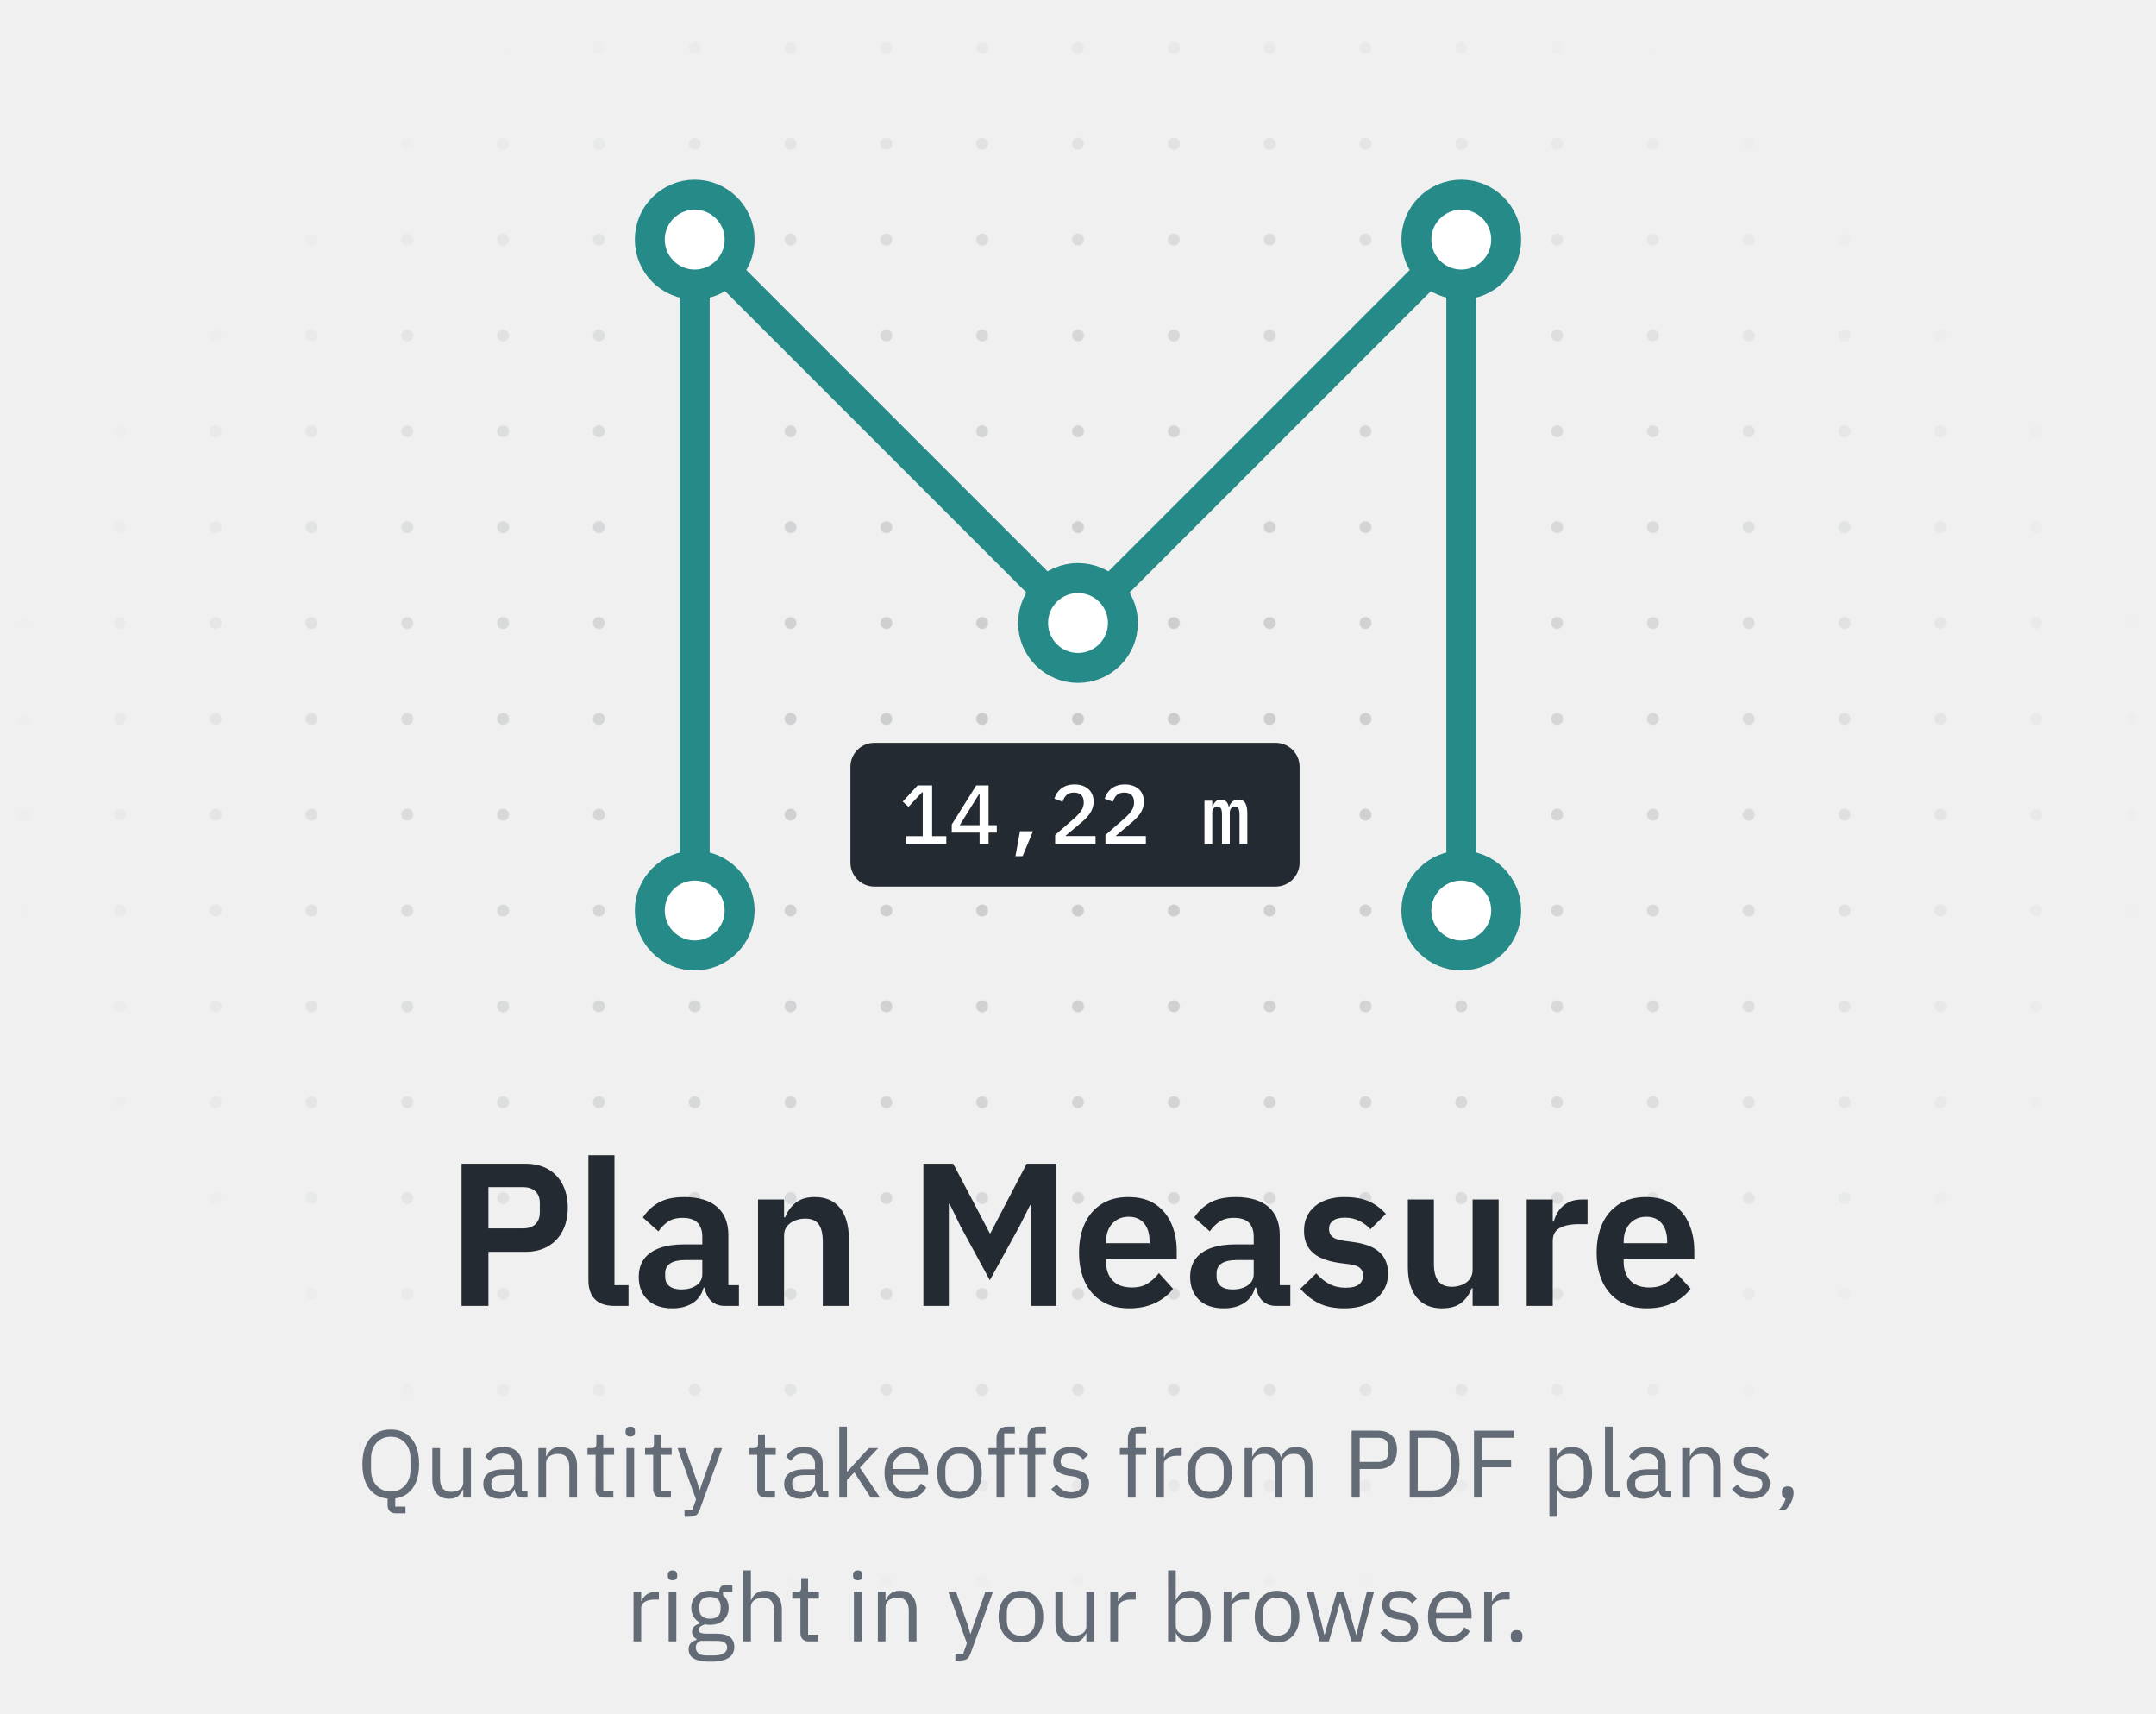
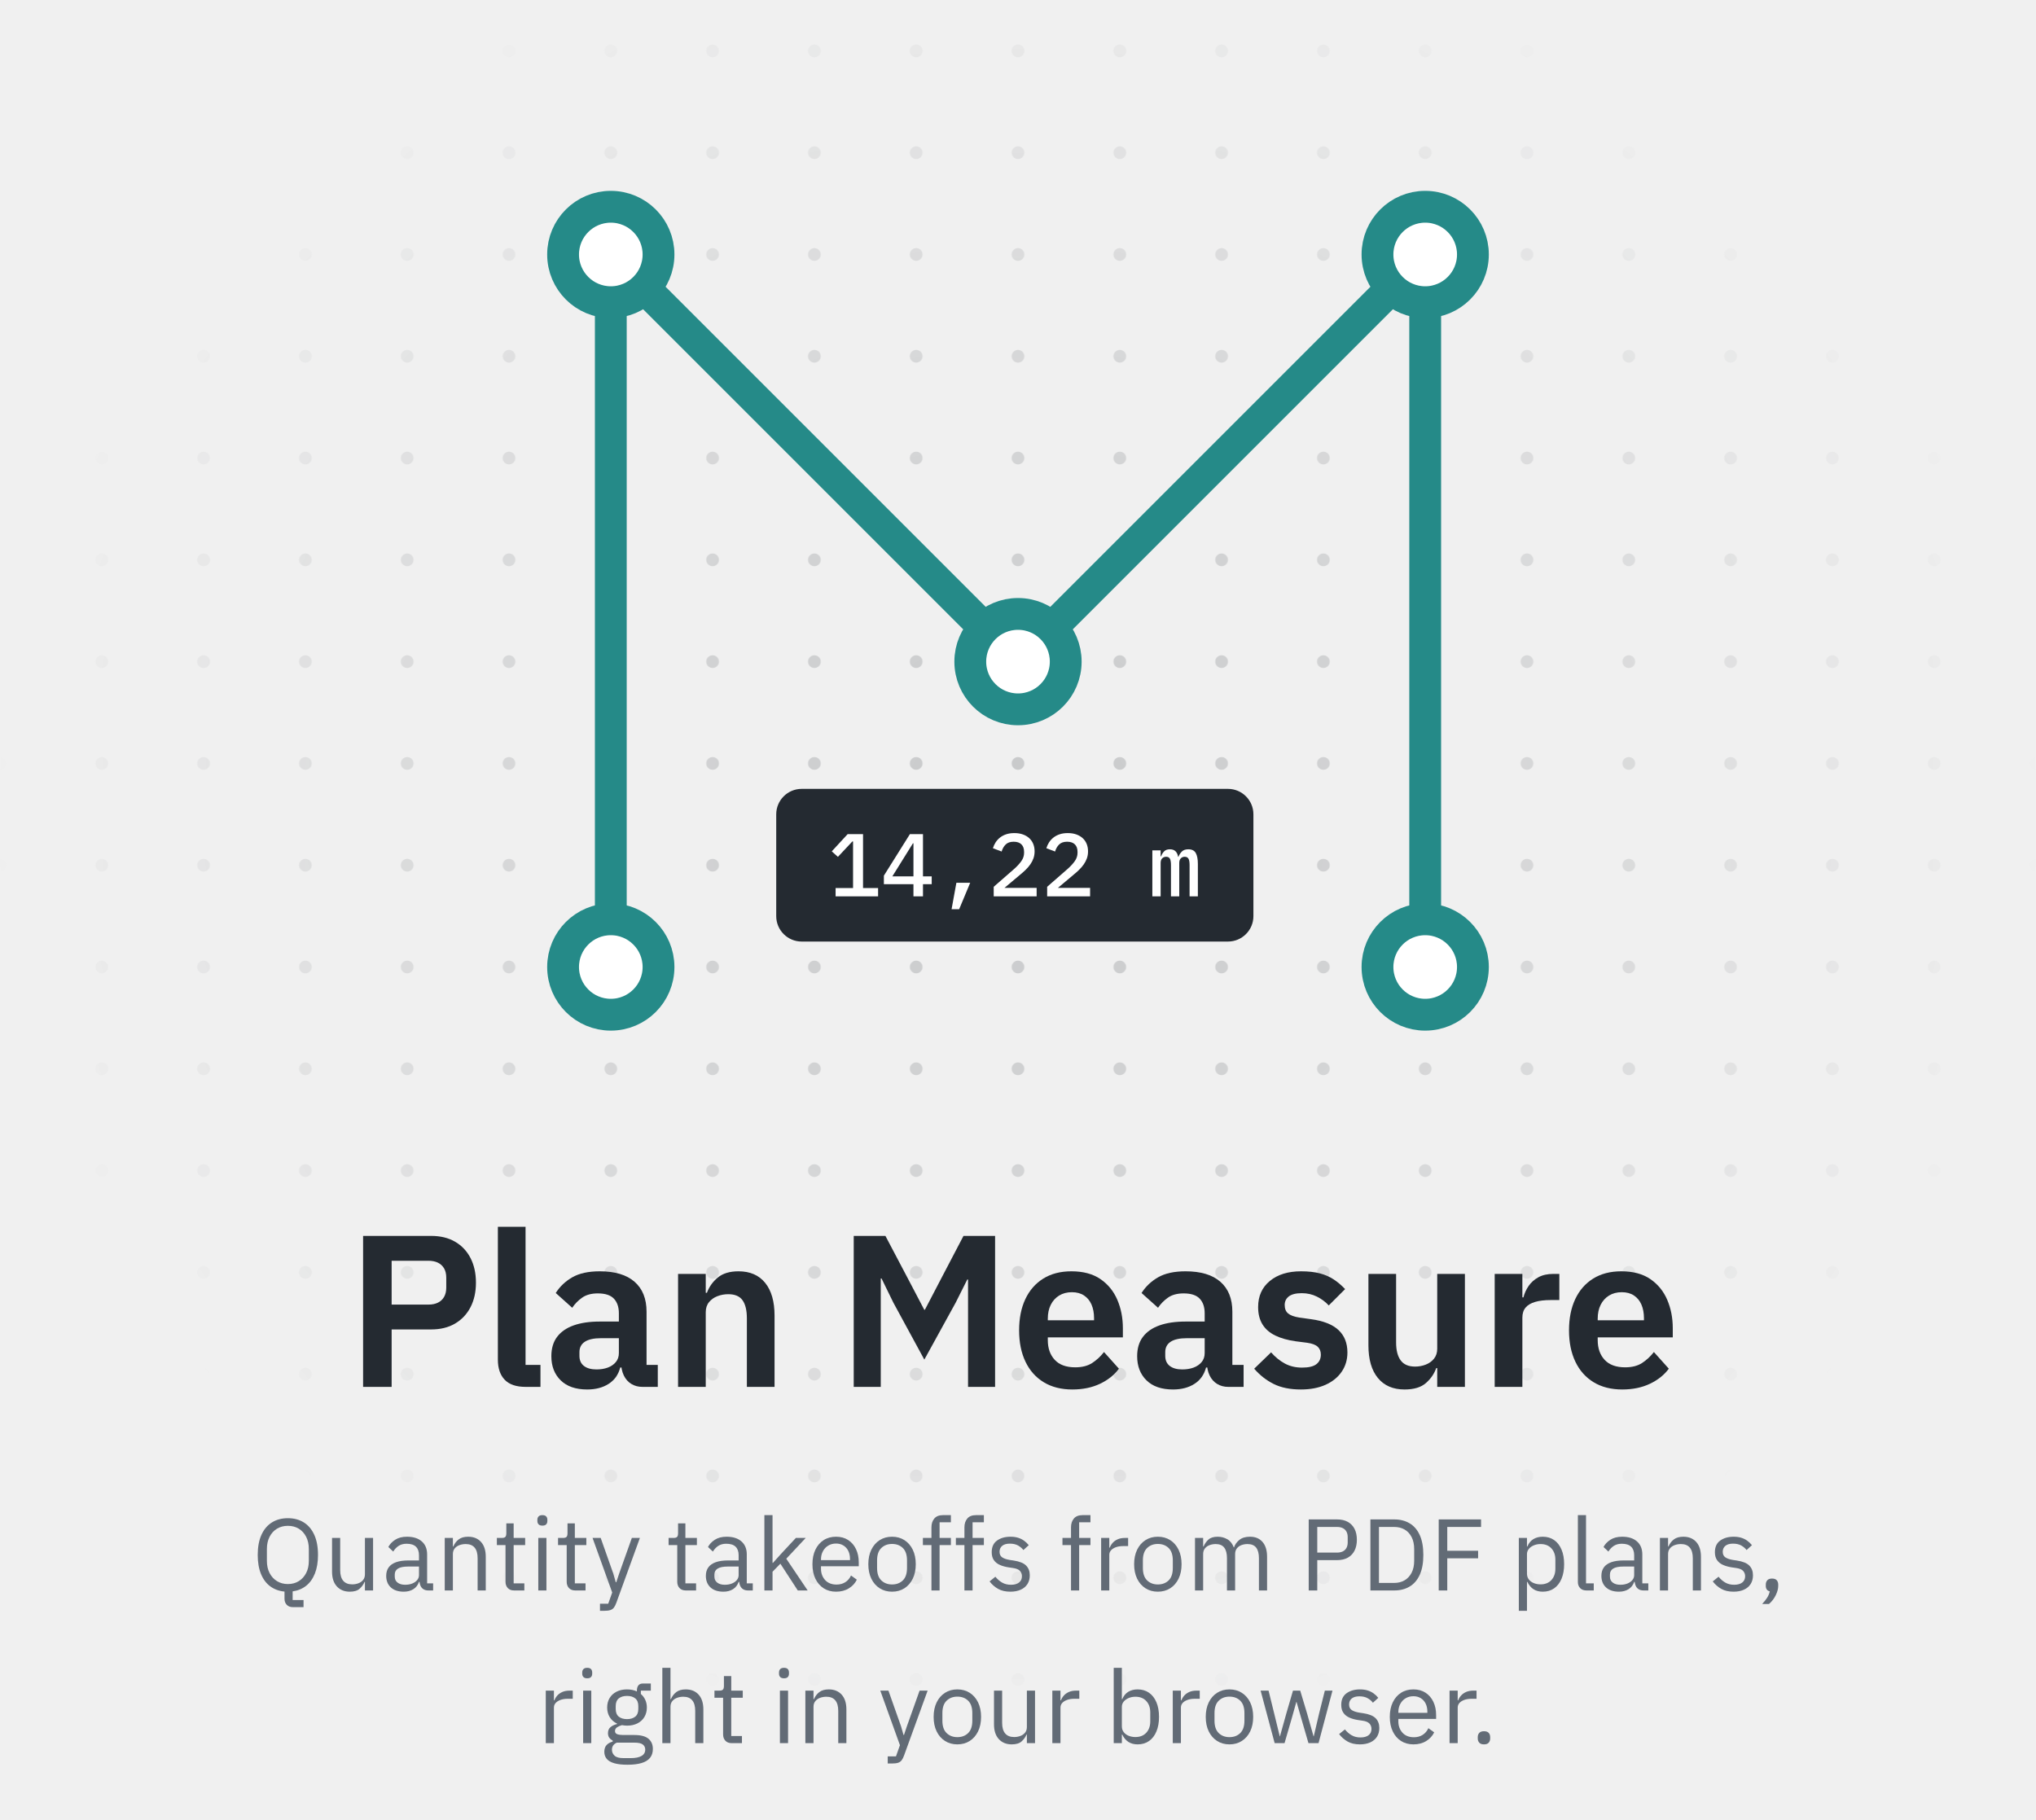
- <svg xmlns="http://www.w3.org/2000/svg" width="360" height="286" viewBox="0 0 360 286">
+ <svg xmlns="http://www.w3.org/2000/svg" width="320" height="286" viewBox="0 0 320 286">
  <defs>
    <path id="o-comma" d="M244 152H399L275 -145H190Z" />
    <path id="o-four" d="M362 0V136H30V232L322 698H469V224H567V136H469V0ZM125 224H362V595H356Z" />
    <path id="o-m" d="M44 0V516H137V449H142Q154 482 176.5 505.0Q199 528 241 528Q282 528 304.5 505.5Q327 483 333 444H337Q351 479 376.0 503.5Q401 528 448 528Q508 528 531.5 486.0Q555 444 555 363V0H462V349Q462 403 449.0 423.5Q436 444 407 444Q381 444 363.5 426.5Q346 409 346 374V0H253V349Q253 403 240.5 423.5Q228 444 199 444Q172 444 154.5 426.5Q137 409 137 374V0Z" />
    <path id="o-one" d="M88 0V93H284V616H276L114 443L45 505L223 698H396V93H565V0Z" />
    <path id="o-two" d="M545 0H63V107L291 306Q345 354 374.5 397.0Q404 440 404 488V499Q404 554 374.0 583.5Q344 613 287 613Q229 613 197.5 582.0Q166 551 152 503L54 540Q64 573 83.0 603.5Q102 634 131.5 658.0Q161 682 201.5 696.0Q242 710 295 710Q349 710 391.5 694.5Q434 679 463.0 652.0Q492 625 507.0 587.5Q522 550 522 505Q522 463 509.5 427.5Q497 392 474.5 359.5Q452 327 421.0 297.0Q390 267 353 237L184 95H545Z" />
    <path id="r-D" d="M93 0V698H327Q414 698 478.5 659.5Q543 621 578.0 543.5Q613 466 613 349Q613 232 578.0 154.5Q543 77 478.5 38.5Q414 0 327 0ZM177 74H327Q385 74 429.0 100.0Q473 126 498.0 174.5Q523 223 523 292V406Q523 475 498.0 524.0Q473 573 429.0 598.5Q385 624 327 624H177Z" />
    <path id="r-F" d="M177 0H93V698H509V624H177V390H480V316H177Z" />
    <path id="r-P" d="M177 0H93V698H371Q434 698 477.5 673.5Q521 649 543.5 604.5Q566 560 566 498Q566 437 543.5 392.0Q521 347 477.5 322.5Q434 298 371 298H177ZM177 624V372H371Q404 372 427.5 383.5Q451 395 463.5 417.5Q476 440 476 472V524Q476 556 463.5 578.5Q451 601 427.5 612.5Q404 624 371 624Z" />
    <path id="r-Q" d="M508 -94V-164H405Q364 -164 342.5 -140.5Q321 -117 321 -82V-11Q240 -3 181.0 40.5Q122 84 90.0 162.0Q58 240 58 349Q58 466 94.5 546.5Q131 627 197.5 668.5Q264 710 354 710Q444 710 510.5 668.5Q577 627 613.5 546.5Q650 466 650 349Q650 243 619.5 166.5Q589 90 533.5 46.0Q478 2 401 -9V-94ZM354 63Q415 63 461.0 91.5Q507 120 533.5 171.0Q560 222 560 291V407Q560 476 533.5 527.5Q507 579 461.0 607.0Q415 635 354 635Q294 635 247.5 607.0Q201 579 174.5 527.5Q148 476 148 407V291Q148 222 174.5 171.0Q201 120 247.5 91.5Q294 63 354 63Z" />
    <path id="r-a" d="M505 0H460Q428 0 408.0 13.5Q388 27 379.0 51.0Q370 75 370 106V113L401 84H366Q350 37 310.5 12.5Q271 -12 217 -12Q135 -12 89.5 30.0Q44 72 44 144Q44 193 68.0 226.5Q92 260 140.5 277.5Q189 295 264 295H366V346Q366 401 336.0 430.0Q306 459 244 459Q198 459 166.0 438.0Q134 417 113 382L65 427Q86 468 132.0 498.0Q178 528 248 528Q341 528 393.5 482.0Q446 436 446 354V70H505ZM366 235H260Q192 235 160.0 215.0Q128 195 128 157V136Q128 98 156.0 77.0Q184 56 230 56Q270 56 300.5 68.5Q331 81 348.5 102.5Q366 124 366 150Z" />
    <path id="r-b" d="M85 0V740H165V432H169Q189 481 228.0 504.5Q267 528 320 528Q385 528 432.0 495.0Q479 462 504.5 401.5Q530 341 530 258Q530 176 504.5 115.0Q479 54 432.0 21.0Q385 -12 320 -12Q267 -12 229.5 12.0Q192 36 169 84H165V0ZM298 60Q366 60 405.0 102.5Q444 145 444 214V302Q444 371 405.0 413.5Q366 456 298 456Q262 456 231.5 443.0Q201 430 183.0 408.0Q165 386 165 357V165Q165 132 183.0 108.5Q201 85 231.5 72.5Q262 60 298 60Z" />
    <path id="r-comma" d="M136 117Q168 117 182.5 100.5Q197 84 197 58V44Q197 4 173.0 -46.0Q149 -96 106 -133H39Q69 -101 87.5 -72.5Q106 -44 114 -9Q94 -4 84.5 10.0Q75 24 75 44V58Q75 84 90.0 100.5Q105 117 136 117Z" />
    <path id="r-e" d="M279 -12Q209 -12 157.0 21.5Q105 55 76.0 115.5Q47 176 47 258Q47 340 76.0 400.5Q105 461 157.0 494.5Q209 528 279 528Q348 528 398.0 495.5Q448 463 475.0 406.0Q502 349 502 276V238H131V214Q131 147 171.5 102.5Q212 58 284 58Q333 58 369.5 81.0Q406 104 426 147L483 106Q458 54 405.0 21.0Q352 -12 279 -12ZM279 461Q236 461 202.5 441.0Q169 421 150.0 385.5Q131 350 131 305V298H416V309Q416 355 399.0 389.0Q382 423 351.0 442.0Q320 461 279 461Z" />
    <path id="r-f" d="M113 0V446H29V516H113V620Q113 673 141.0 706.5Q169 740 226 740H304V670H193V516H304V446H193V0Z" />
    <path id="r-g" d="M520 -57Q520 -110 492.0 -144.5Q464 -179 408.5 -195.5Q353 -212 270 -212Q190 -212 139.5 -197.0Q89 -182 66.0 -153.5Q43 -125 43 -85Q43 -43 65.0 -19.0Q87 5 125 15V26Q103 37 91.0 54.5Q79 72 79 98Q79 137 104.0 157.5Q129 178 168 188V192Q122 214 96.5 255.0Q71 296 71 350Q71 403 95.0 443.0Q119 483 163.0 505.5Q207 528 265 528Q293 528 317.5 523.0Q342 518 363 508V517Q363 547 377.0 566.5Q391 586 423 586H500V516H402V483Q430 459 445.5 425.0Q461 391 461 350Q461 298 437.0 257.5Q413 217 369.0 194.5Q325 172 266 172Q253 172 240.0 173.5Q227 175 216 177Q191 170 169.5 156.5Q148 143 148 119Q148 96 170.0 88.0Q192 80 227 80H337Q433 80 476.5 43.5Q520 7 520 -57ZM445 -63Q445 -32 421.5 -13.5Q398 5 338 5H166Q141 -6 129.5 -23.5Q118 -41 118 -65Q118 -99 143.5 -123.0Q169 -147 230 -147H304Q371 -147 408.0 -126.0Q445 -105 445 -63ZM266 236Q317 236 347.0 260.5Q377 285 377 336V364Q377 415 347.0 439.5Q317 464 266 464Q215 464 185.0 439.5Q155 415 155 364V336Q155 285 185.0 260.5Q215 236 266 236Z" />
    <path id="r-h" d="M85 0V740H165V432H169Q188 476 222.5 502.0Q257 528 315 528Q395 528 441.5 476.5Q488 425 488 331V0H408V317Q408 386 378.5 421.0Q349 456 291 456Q259 456 230.0 445.5Q201 435 183.0 413.0Q165 391 165 358V0Z" />
    <path id="r-i" d="M125 637Q100 637 88.0 649.5Q76 662 76 682V695Q76 715 88.0 727.5Q100 740 125 740Q151 740 162.5 727.5Q174 715 174 695V682Q174 662 162.5 649.5Q151 637 125 637ZM85 0V516H165V0Z" />
    <path id="r-k" d="M85 0V740H165V363V271H169L248 359L394 516H491L300 312L510 0H413L242 263L165 184V0Z" />
    <path id="r-l" d="M241 0H170Q129 0 107.0 23.5Q85 47 85 83V740H165V70H241Z" />
    <path id="r-m" d="M165 0H85V516H165V432H169Q186 472 217.0 500.0Q248 528 308 528Q359 528 402.0 503.5Q445 479 466 423H468Q482 465 520.5 496.5Q559 528 625 528Q704 528 748.5 476.5Q793 425 793 331V0H713V317Q713 385 686.0 420.5Q659 456 600 456Q569 456 541.0 445.5Q513 435 496.0 413.0Q479 391 479 358V0H399V317Q399 386 372.0 421.0Q345 456 288 456Q257 456 228.5 445.5Q200 435 182.5 413.0Q165 391 165 358Z" />
    <path id="r-n" d="M165 0H85V516H165V432H169Q188 476 222.5 502.0Q257 528 315 528Q395 528 441.5 476.5Q488 425 488 331V0H408V317Q408 386 378.5 421.0Q349 456 291 456Q259 456 230.0 445.5Q201 435 183.0 413.0Q165 391 165 358Z" />
    <path id="r-o" d="M280 -12Q211 -12 158.5 21.5Q106 55 76.5 115.5Q47 176 47 258Q47 340 76.5 400.5Q106 461 158.5 494.5Q211 528 280 528Q349 528 401.5 494.5Q454 461 483.5 400.5Q513 340 513 258Q513 176 483.5 115.5Q454 55 401.5 21.5Q349 -12 280 -12ZM280 59Q345 59 386.0 99.0Q427 139 427 221V295Q427 377 386.0 417.0Q345 457 280 457Q216 457 174.5 417.0Q133 377 133 295V221Q133 139 174.5 99.0Q216 59 280 59Z" />
    <path id="r-p" d="M85 -200V516H165V432H169Q189 481 228.0 504.5Q267 528 320 528Q385 528 432.0 495.0Q479 462 504.5 401.5Q530 341 530 258Q530 176 504.5 115.0Q479 54 432.0 21.0Q385 -12 320 -12Q267 -12 229.5 12.0Q192 36 169 84H165V-200ZM298 60Q366 60 405.0 102.5Q444 145 444 214V302Q444 371 405.0 413.5Q366 456 298 456Q262 456 231.5 443.0Q201 430 183.0 408.0Q165 386 165 357V165Q165 132 183.0 108.5Q201 85 231.5 72.5Q262 60 298 60Z" />
    <path id="r-period" d="M136 -12Q105 -12 90.0 4.5Q75 21 75 46V59Q75 85 90.0 101.0Q105 117 136 117Q168 117 182.5 101.0Q197 85 197 59V46Q197 21 182.5 4.5Q168 -12 136 -12Z" />
    <path id="r-r" d="M165 0H85V516H165V421H170Q179 446 198.0 467.5Q217 489 247.0 502.5Q277 516 319 516H350V436H303Q260 436 229.0 424.5Q198 413 181.5 394.0Q165 375 165 350Z" />
    <path id="r-s" d="M240 -12Q169 -12 120.0 15.5Q71 43 36 89L93 135Q123 98 160.0 77.0Q197 56 246 56Q297 56 325.5 78.0Q354 100 354 140Q354 170 334.5 192.0Q315 214 264 221L223 227Q176 234 138.0 250.5Q100 267 78.5 297.5Q57 328 57 376Q57 453 109.5 490.5Q162 528 241 528Q283 528 315.5 518.0Q348 508 374.0 489.5Q400 471 421 445L368 397Q351 421 318.0 440.5Q285 460 235 460Q186 460 160.0 438.5Q134 417 134 380Q134 343 159.5 325.5Q185 308 233 300L273 294Q359 281 395.0 244.5Q431 208 431 149Q431 99 408.0 63.0Q385 27 342.0 7.5Q299 -12 240 -12Z" />
    <path id="r-t" d="M299 0H199Q158 0 136.0 24.0Q114 48 114 85V446H29V516H77Q103 516 112.5 526.5Q122 537 122 563V659H194V516H307V446H194V70H299Z" />
    <path id="r-u" d="M403 0V84H399Q384 47 351.5 17.5Q319 -12 254 -12Q175 -12 127.5 39.5Q80 91 80 185V516H160V199Q160 130 190.0 95.0Q220 60 278 60Q310 60 338.5 70.5Q367 81 385.0 103.0Q403 125 403 159V516H483V0Z" />
    <path id="r-w" d="M169 0 31 516H109L164 293L219 67H221L284 293L349 516H420L487 293L551 67H553L606 293L662 516H737L600 0H501L429 248L384 405H382L338 248L266 0Z" />
    <path id="r-y" d="M278 165 403 516H482L251 -120Q240 -151 226.5 -168.5Q213 -186 191.0 -193.0Q169 -200 131 -200H90V-130H171L210 -20L17 516H97L221 165L245 81H250Z" />
    <path id="s-M" d="M81.72 0V698H228.266L332.77 499.646L407.82 356.546H410.705L485.345 499.646L589.144 698H735.215V0H610.209V385.693V496.348H606.619L553.26 389.923L408.115 126.109L265.086 389.218L210.316 501.283H206.726V385.693V0Z" />
    <path id="s-P" d="M213.661 0H81.72V698H396.381Q460.791 698 507.111 671.032Q553.431 644.065 578.398 595.335Q603.366 546.605 603.366 481.785Q603.366 417.26 578.398 368.734Q553.431 320.209 507.111 292.889Q460.791 265.569 396.381 265.569H213.661ZM213.661 583.109V380.46H383.69Q409.64 380.46 427.853 389.493Q446.065 398.525 456.097 416.09Q466.13 433.655 466.13 458.605V504.965Q466.13 530.619 456.097 547.832Q446.065 565.044 427.853 574.077Q409.64 583.109 383.69 583.109Z" />
    <path id="s-a" d="M528.971 0H457.885Q429.41 0 406.942 13.5Q384.475 27 371.95 52.763Q359.425 78.525 359.425 113.755V124.985L391.13 89.64H355.425Q342.245 39.82 301.687 13.91Q261.13 -12 202.9 -12Q123.015 -12 79.982 30.353Q36.95 72.705 36.95 141.885Q36.95 195.82 63.417 231.083Q89.885 266.345 139.795 284.198Q189.705 302.05 260.475 302.05H349.08V340.36Q349.08 383.375 326.13 407.792Q303.18 432.209 251.755 432.209Q207.165 432.209 179.395 412.619Q151.625 393.029 133.445 365.785L57.245 434.05Q86 479.28 134.115 506.813Q182.23 534.345 260.69 534.345Q366.381 534.345 421.701 485.878Q477.021 437.41 477.021 347.655V101.726H528.971ZM349.08 225.13H267.05Q216.676 225.13 191.726 208.655Q166.776 192.18 166.776 160.525V143.755Q166.776 112.805 187.726 96.74Q208.676 80.676 245.51 80.676Q274.935 80.676 298.032 89.298Q321.13 97.92 335.105 114.838Q349.08 131.755 349.08 156.345Z" />
    <path id="s-e" d="M285.345 -12Q208.295 -12 153.122 21.5Q97.95 55 68.597 116.558Q39.245 178.115 39.245 261.525Q39.245 344.23 67.892 405.435Q96.54 466.64 150.655 500.493Q204.77 534.345 281.115 534.345Q362.805 534.345 415.273 498.32Q467.74 462.295 493.33 402.475Q518.92 342.655 518.92 271.065V228.835H171.891V216.115Q171.891 159.69 203.931 125.061Q235.971 90.431 298.805 90.431Q346.395 90.431 377.255 110.611Q408.115 130.791 431.64 161.1L500.625 84.144Q468.575 40.605 413.108 14.302Q357.64 -12 285.345 -12ZM283.23 437.734Q249.395 437.734 224.356 422.317Q199.316 406.9 185.603 379.507Q171.891 352.115 171.891 315.575V307.87H385.684V317.46Q385.684 353.59 373.972 380.54Q362.26 407.49 339.367 422.612Q316.475 437.734 283.23 437.734Z" />
    <path id="s-l" d="M270.611 0H202.431Q136.755 0 105.237 33.018Q73.72 66.035 73.72 126.006V740H201.661V101.726H270.611Z" />
    <path id="s-n" d="M201.661 0H73.72V522.345H201.661V434.82H207.071Q222.546 476.705 257.398 505.525Q292.251 534.345 353.071 534.345Q433.071 534.345 476.398 480.818Q519.726 427.29 519.726 329.59V0H391.785V317Q391.785 372.351 371.802 400.428Q351.82 428.504 305.805 428.504Q279.571 428.504 255.796 419.414Q232.021 410.324 216.841 391.749Q201.661 373.173 201.661 345.31Z" />
    <path id="s-r" d="M201.661 0H73.72V522.345H201.661V413.95H206.661Q213.546 441.77 230.431 466.442Q247.316 491.115 275.553 506.73Q303.791 522.345 345.086 522.345H372.561V401.454H332.611Q289.611 401.454 260.373 392.774Q231.136 384.094 216.398 366.504Q201.661 348.914 201.661 319.684Z" />
    <path id="s-s" d="M244.935 -12Q170.41 -12 119.295 13.385Q68.18 38.77 28.95 84.065L107.1 159.676Q135.69 126.906 170.575 108.021Q205.46 89.136 250.23 89.136Q296.295 89.136 316.687 105.143Q337.08 121.151 337.08 149.165Q337.08 172.115 322.515 185.655Q307.95 199.195 273.165 204.08L220.885 210.785Q165.425 218.49 126.367 237.457Q87.31 256.425 67.22 289.04Q47.13 321.655 47.13 368.95Q47.13 445.245 101.392 489.795Q155.655 534.345 245.23 534.345Q296.395 534.345 332.773 524.698Q369.151 515.05 396.913 496.55Q424.676 478.05 449.201 452.05L373.64 376.555Q351 401.26 319.058 417.234Q287.115 433.209 249.1 433.209Q208.561 433.209 189.258 418.407Q169.956 403.605 169.956 378.59Q169.956 352.87 185.586 339.6Q201.215 326.33 237.935 320.445L291.33 313.035Q377.33 301.445 418.618 262.83Q459.906 224.215 459.906 158.87Q459.906 108.87 433.381 70.05Q406.856 31.23 358.568 9.615Q310.28 -12 244.935 -12Z" />
    <path id="s-u" d="M386.08 0V86.82H381.375Q367.785 47.705 333.875 17.853Q299.965 -12 234.965 -12Q155.26 -12 111.637 41.263Q68.015 94.525 68.015 192.05V522.345H195.956V205.345Q195.956 151.151 217.143 122.496Q238.33 93.841 283.64 93.841Q309.295 93.841 332.86 102.931Q356.425 112.021 371.252 130.496Q386.08 148.971 386.08 176.625V522.345H514.021V0Z" />
-     <pattern id="g" x="12" y="0" width="16" height="16" patternUnits="userSpaceOnUse">
+     <pattern id="g" x="8" y="0" width="16" height="16" patternUnits="userSpaceOnUse">
      <circle cx="8.0" cy="8.0" r="1" fill="#242A31" />
    </pattern>
    <radialGradient id="f" cx=".5" cy="0.45" r=".5">
      <stop offset="0" stop-color="#fff" />
      <stop offset=".6" stop-color="#fff" stop-opacity=".55" />
      <stop offset="1" stop-color="#fff" stop-opacity="0" />
    </radialGradient>
    <mask id="m">
-       <rect width="360" height="286" fill="url(#f)" />
+       <rect width="320" height="286" fill="url(#f)" />
    </mask>
  </defs>
-   <rect width="360" height="286" fill="url(#g)" mask="url(#m)" opacity="0.2" />
-   <polyline points="116,152 116,40 180,104 244,40 244,152" fill="none" stroke="#258A88" stroke-width="5" stroke-linejoin="round" />
-   <circle cx="116" cy="152" r="7.5" fill="#FFFFFF" stroke="#258A88" stroke-width="5" />
-   <circle cx="116" cy="40" r="7.5" fill="#FFFFFF" stroke="#258A88" stroke-width="5" />
-   <circle cx="180" cy="104" r="7.5" fill="#FFFFFF" stroke="#258A88" stroke-width="5" />
-   <circle cx="244" cy="40" r="7.5" fill="#FFFFFF" stroke="#258A88" stroke-width="5" />
-   <circle cx="244" cy="152" r="7.5" fill="#FFFFFF" stroke="#258A88" stroke-width="5" />
-   <rect x="142" y="124" width="75" height="24" rx="4" fill="#242A31" />
-   <g fill="#FFFFFF" transform="translate(150.10 140.89) scale(0.014 -0.014)">
+   <rect width="320" height="286" fill="url(#g)" mask="url(#m)" opacity="0.2" />
+   <polyline points="96,152 96,40 160,104 224,40 224,152" fill="none" stroke="#258A88" stroke-width="5" stroke-linejoin="round" />
+   <circle cx="96" cy="152" r="7.5" fill="#FFFFFF" stroke="#258A88" stroke-width="5" />
+   <circle cx="96" cy="40" r="7.5" fill="#FFFFFF" stroke="#258A88" stroke-width="5" />
+   <circle cx="160" cy="104" r="7.5" fill="#FFFFFF" stroke="#258A88" stroke-width="5" />
+   <circle cx="224" cy="40" r="7.5" fill="#FFFFFF" stroke="#258A88" stroke-width="5" />
+   <circle cx="224" cy="152" r="7.5" fill="#FFFFFF" stroke="#258A88" stroke-width="5" />
+   <rect x="122" y="124" width="75" height="24" rx="4" fill="#242A31" />
+   <g fill="#FFFFFF" transform="translate(130.10 140.89) scale(0.014 -0.014)">
    <use href="#o-one" x="0" />
    <use href="#o-four" x="600" />
    <use href="#o-comma" x="1200" />
    <use href="#o-two" x="1800" />
    <use href="#o-two" x="2400" />
    <use href="#o-m" x="3600" />
  </g>
-   <g fill="#242A31" transform="translate(74.29 218.00) scale(0.034 -0.034)">
+   <g fill="#242A31" transform="translate(54.29 218.00) scale(0.034 -0.034)">
    <use href="#s-P" x="0" />
    <use href="#s-l" x="631" />
    <use href="#s-a" x="915" />
    <use href="#s-n" x="1464" />
    <use href="#s-M" x="2268" />
    <use href="#s-e" x="3075" />
    <use href="#s-a" x="3623" />
    <use href="#s-s" x="4172" />
    <use href="#s-u" x="4661" />
    <use href="#s-r" x="5239" />
    <use href="#s-e" x="5617" />
  </g>
-   <g fill="#626B76" transform="translate(59.58 250.00) scale(0.016 -0.016)">
+   <g fill="#626B76" transform="translate(39.58 250.00) scale(0.016 -0.016)">
    <use href="#r-Q" x="0" />
    <use href="#r-u" x="708" />
    <use href="#r-a" x="1276" />
    <use href="#r-n" x="1810" />
    <use href="#r-t" x="2378" />
    <use href="#r-i" x="2729" />
    <use href="#r-t" x="2979" />
    <use href="#r-y" x="3330" />
    <use href="#r-t" x="4065" />
    <use href="#r-a" x="4416" />
    <use href="#r-k" x="4950" />
    <use href="#r-e" x="5460" />
    <use href="#r-o" x="6009" />
    <use href="#r-f" x="6563" />
    <use href="#r-f" x="6887" />
    <use href="#r-s" x="7211" />
    <use href="#r-f" x="7934" />
    <use href="#r-r" x="8258" />
    <use href="#r-o" x="8620" />
    <use href="#r-m" x="9180" />
    <use href="#r-P" x="10289" />
    <use href="#r-D" x="10895" />
    <use href="#r-F" x="11566" />
    <use href="#r-p" x="12361" />
    <use href="#r-l" x="12941" />
    <use href="#r-a" x="13213" />
    <use href="#r-n" x="13747" />
    <use href="#r-s" x="14315" />
    <use href="#r-comma" x="14797" />
  </g>
-   <g fill="#626B76" transform="translate(104.42 274.00) scale(0.016 -0.016)">
+   <g fill="#626B76" transform="translate(84.42 274.00) scale(0.016 -0.016)">
    <use href="#r-r" x="0" />
    <use href="#r-i" x="367" />
    <use href="#r-g" x="617" />
    <use href="#r-h" x="1145" />
    <use href="#r-t" x="1713" />
    <use href="#r-i" x="2300" />
    <use href="#r-n" x="2550" />
    <use href="#r-y" x="3354" />
    <use href="#r-o" x="3848" />
    <use href="#r-u" x="4408" />
    <use href="#r-r" x="4976" />
    <use href="#r-b" x="5579" />
    <use href="#r-r" x="6159" />
    <use href="#r-o" x="6521" />
    <use href="#r-w" x="7076" />
    <use href="#r-s" x="7842" />
    <use href="#r-e" x="8329" />
    <use href="#r-r" x="8878" />
    <use href="#r-period" x="9165" />
  </g>
</svg>
